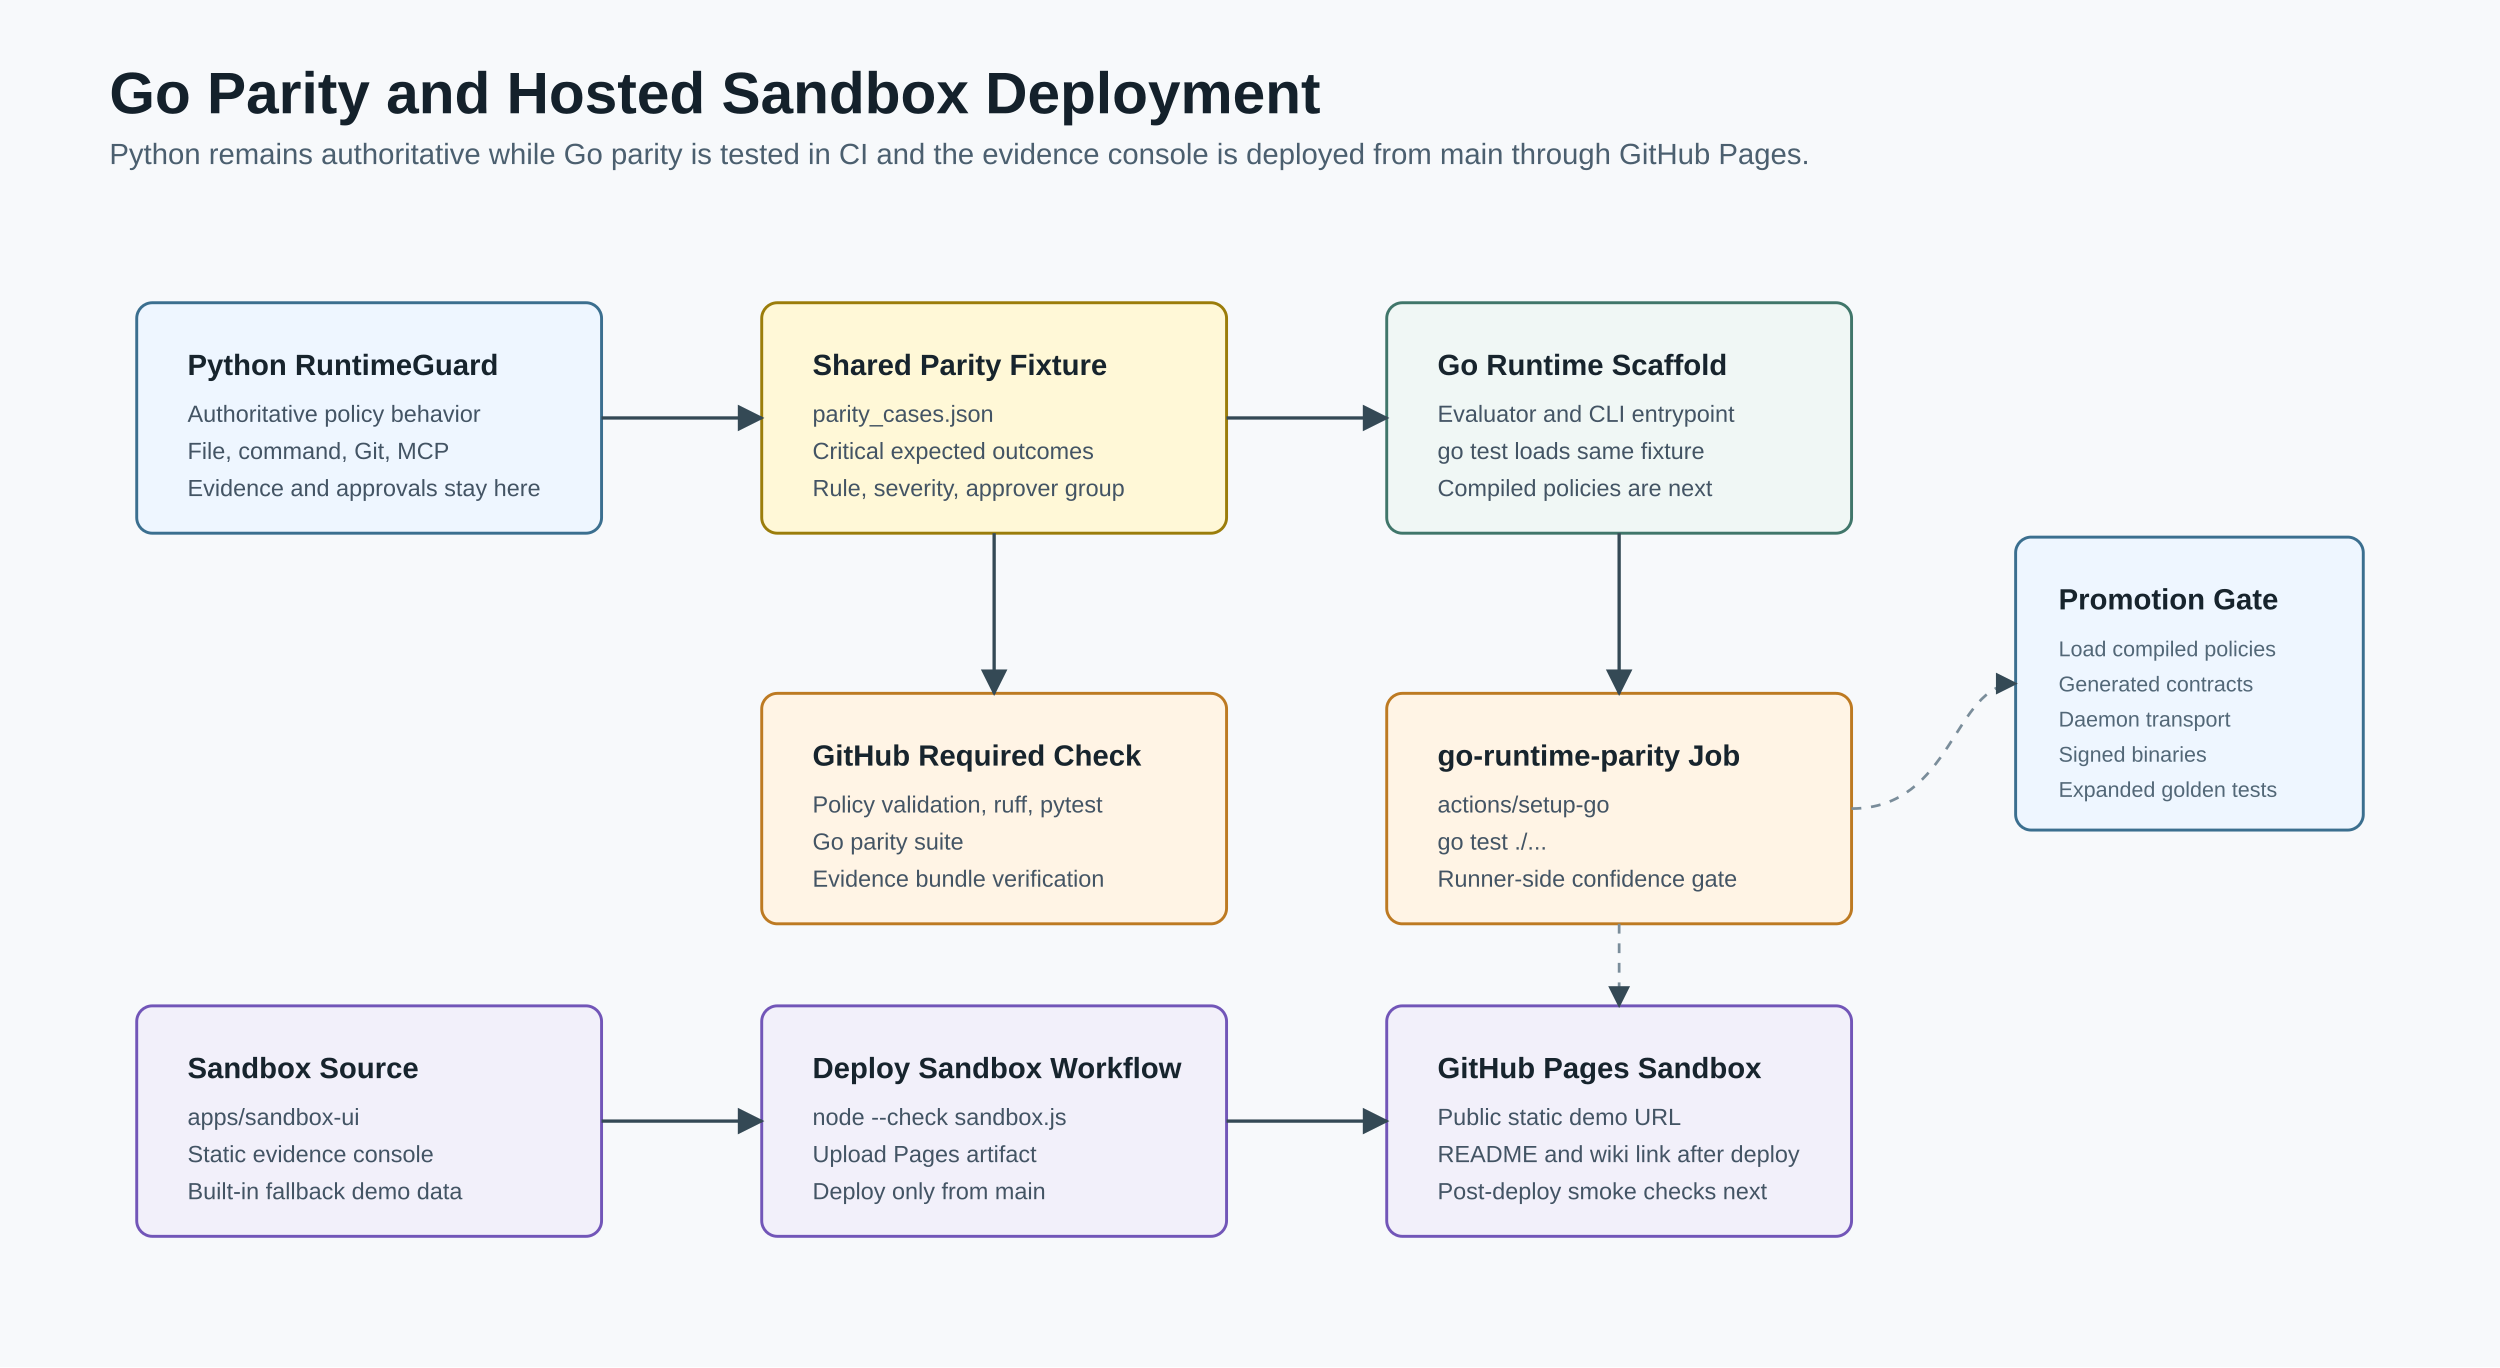
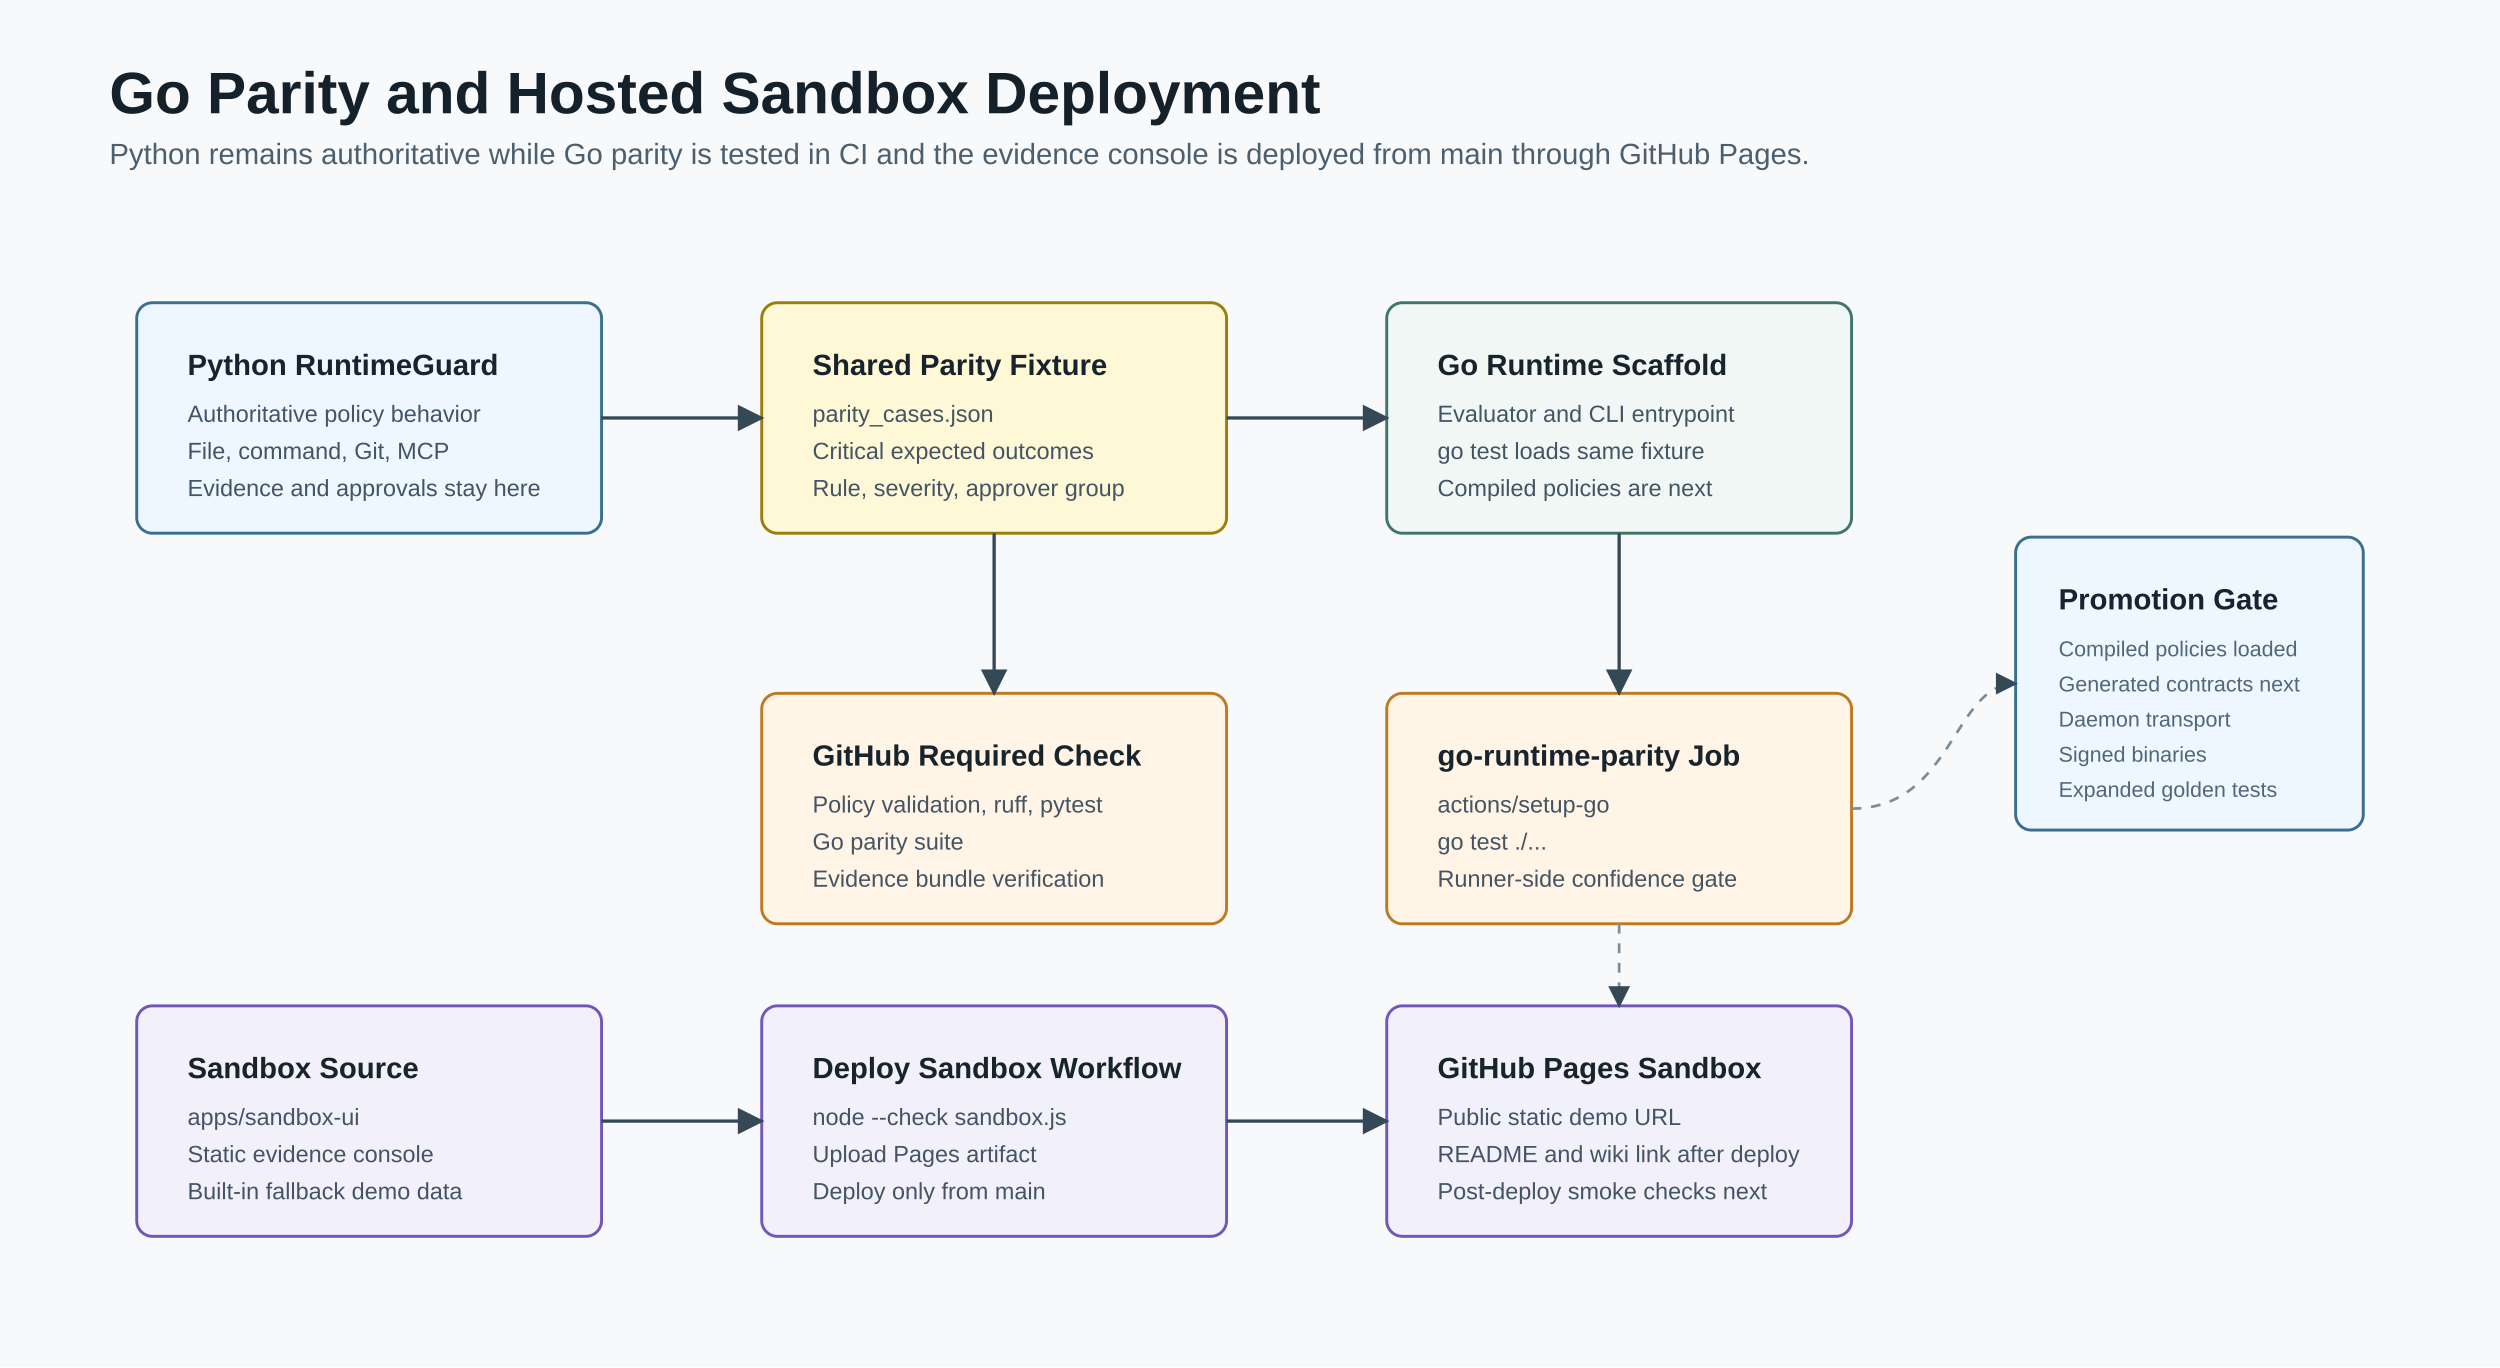
<svg xmlns="http://www.w3.org/2000/svg" width="1280" height="700" viewBox="0 0 1280 700" role="img" aria-labelledby="title desc">
  <defs>
    <marker id="arrow" viewBox="0 0 10 10" refX="9" refY="5" markerWidth="8" markerHeight="8" orient="auto-start-reverse">
      <path d="M 0 0 L 10 5 L 0 10 z" fill="#344955" />
    </marker>
    <style>
      .bg { fill: #f7f9fb; }
      .title { font: 700 30px Arial, sans-serif; fill: #14212b; }
      .subtitle { font: 400 15px Arial, sans-serif; fill: #4b5f6f; }
      .python { fill: #eef6ff; stroke: #3b6f8f; stroke-width: 1.5; }
      .go { fill: #f0f7f5; stroke: #40766a; stroke-width: 1.5; }
      .ci { fill: #fff4e5; stroke: #bd7a22; stroke-width: 1.5; }
      .deploy { fill: #f2f0fa; stroke: #7256b8; stroke-width: 1.5; }
      .store { fill: #fff8d7; stroke: #9b7d0a; stroke-width: 1.5; }
      .node-title { font: 700 15px Arial, sans-serif; fill: #17242d; }
      .node-text { font: 400 12px Arial, sans-serif; fill: #435464; }
      .small { font: 400 11px Arial, sans-serif; fill: #526777; }
      .arrow { stroke: #344955; stroke-width: 1.7; fill: none; marker-end: url(#arrow); }
      .soft-arrow { stroke: #7a8d9a; stroke-width: 1.4; fill: none; marker-end: url(#arrow); stroke-dasharray: 5 5; }
    </style>
  </defs>
  <rect class="bg" width="1280" height="700" />
  <text x="56" y="58" class="title">Go Parity and Hosted Sandbox Deployment</text>
  <text x="56" y="84" class="subtitle">Python remains authoritative while Go parity is tested in CI and the evidence console is deployed from main through GitHub Pages.</text>
  <rect x="70" y="155" width="238" height="118" rx="8" class="python" />
  <text x="96" y="192" class="node-title">Python RuntimeGuard</text>
  <text x="96" y="216" class="node-text">Authoritative policy behavior</text>
  <text x="96" y="235" class="node-text">File, command, Git, MCP</text>
  <text x="96" y="254" class="node-text">Evidence and approvals stay here</text>
  <rect x="390" y="155" width="238" height="118" rx="8" class="store" />
  <text x="416" y="192" class="node-title">Shared Parity Fixture</text>
  <text x="416" y="216" class="node-text">parity_cases.json</text>
  <text x="416" y="235" class="node-text">Critical expected outcomes</text>
  <text x="416" y="254" class="node-text">Rule, severity, approver group</text>
  <rect x="710" y="155" width="238" height="118" rx="8" class="go" />
  <text x="736" y="192" class="node-title">Go Runtime Scaffold</text>
  <text x="736" y="216" class="node-text">Evaluator and CLI entrypoint</text>
  <text x="736" y="235" class="node-text">go test loads same fixture</text>
  <text x="736" y="254" class="node-text">Compiled policies are next</text>
  <rect x="390" y="355" width="238" height="118" rx="8" class="ci" />
  <text x="416" y="392" class="node-title">GitHub Required Check</text>
  <text x="416" y="416" class="node-text">Policy validation, ruff, pytest</text>
  <text x="416" y="435" class="node-text">Go parity suite</text>
  <text x="416" y="454" class="node-text">Evidence bundle verification</text>
  <rect x="710" y="355" width="238" height="118" rx="8" class="ci" />
  <text x="736" y="392" class="node-title">go-runtime-parity Job</text>
  <text x="736" y="416" class="node-text">actions/setup-go</text>
  <text x="736" y="435" class="node-text">go test ./...</text>
  <text x="736" y="454" class="node-text">Runner-side confidence gate</text>
  <rect x="70" y="515" width="238" height="118" rx="8" class="deploy" />
  <text x="96" y="552" class="node-title">Sandbox Source</text>
  <text x="96" y="576" class="node-text">apps/sandbox-ui</text>
  <text x="96" y="595" class="node-text">Static evidence console</text>
  <text x="96" y="614" class="node-text">Built-in fallback demo data</text>
  <rect x="390" y="515" width="238" height="118" rx="8" class="deploy" />
  <text x="416" y="552" class="node-title">Deploy Sandbox Workflow</text>
  <text x="416" y="576" class="node-text">node --check sandbox.js</text>
  <text x="416" y="595" class="node-text">Upload Pages artifact</text>
  <text x="416" y="614" class="node-text">Deploy only from main</text>
  <rect x="710" y="515" width="238" height="118" rx="8" class="deploy" />
  <text x="736" y="552" class="node-title">GitHub Pages Sandbox</text>
  <text x="736" y="576" class="node-text">Public static demo URL</text>
  <text x="736" y="595" class="node-text">README and wiki link after deploy</text>
  <text x="736" y="614" class="node-text">Post-deploy smoke checks next</text>
  <rect x="1032" y="275" width="178" height="150" rx="8" class="python" />
  <text x="1054" y="312" class="node-title">Promotion Gate</text>
-   <text x="1054" y="336" class="small">Load compiled policies</text>
-   <text x="1054" y="354" class="small">Generated contracts</text>
+   <text x="1054" y="336" class="small">Compiled policies loaded</text>
+   <text x="1054" y="354" class="small">Generated contracts next</text>
  <text x="1054" y="372" class="small">Daemon transport</text>
  <text x="1054" y="390" class="small">Signed binaries</text>
  <text x="1054" y="408" class="small">Expanded golden tests</text>
  <path class="arrow" d="M308 214 L390 214" />
  <path class="arrow" d="M628 214 L710 214" />
  <path class="arrow" d="M509 273 L509 355" />
  <path class="arrow" d="M829 273 L829 355" />
  <path class="soft-arrow" d="M948 414 C1000 414 1000 350 1032 350" />
  <path class="arrow" d="M308 574 L390 574" />
  <path class="arrow" d="M628 574 L710 574" />
  <path class="soft-arrow" d="M829 473 C829 500 829 500 829 515" />
</svg>
